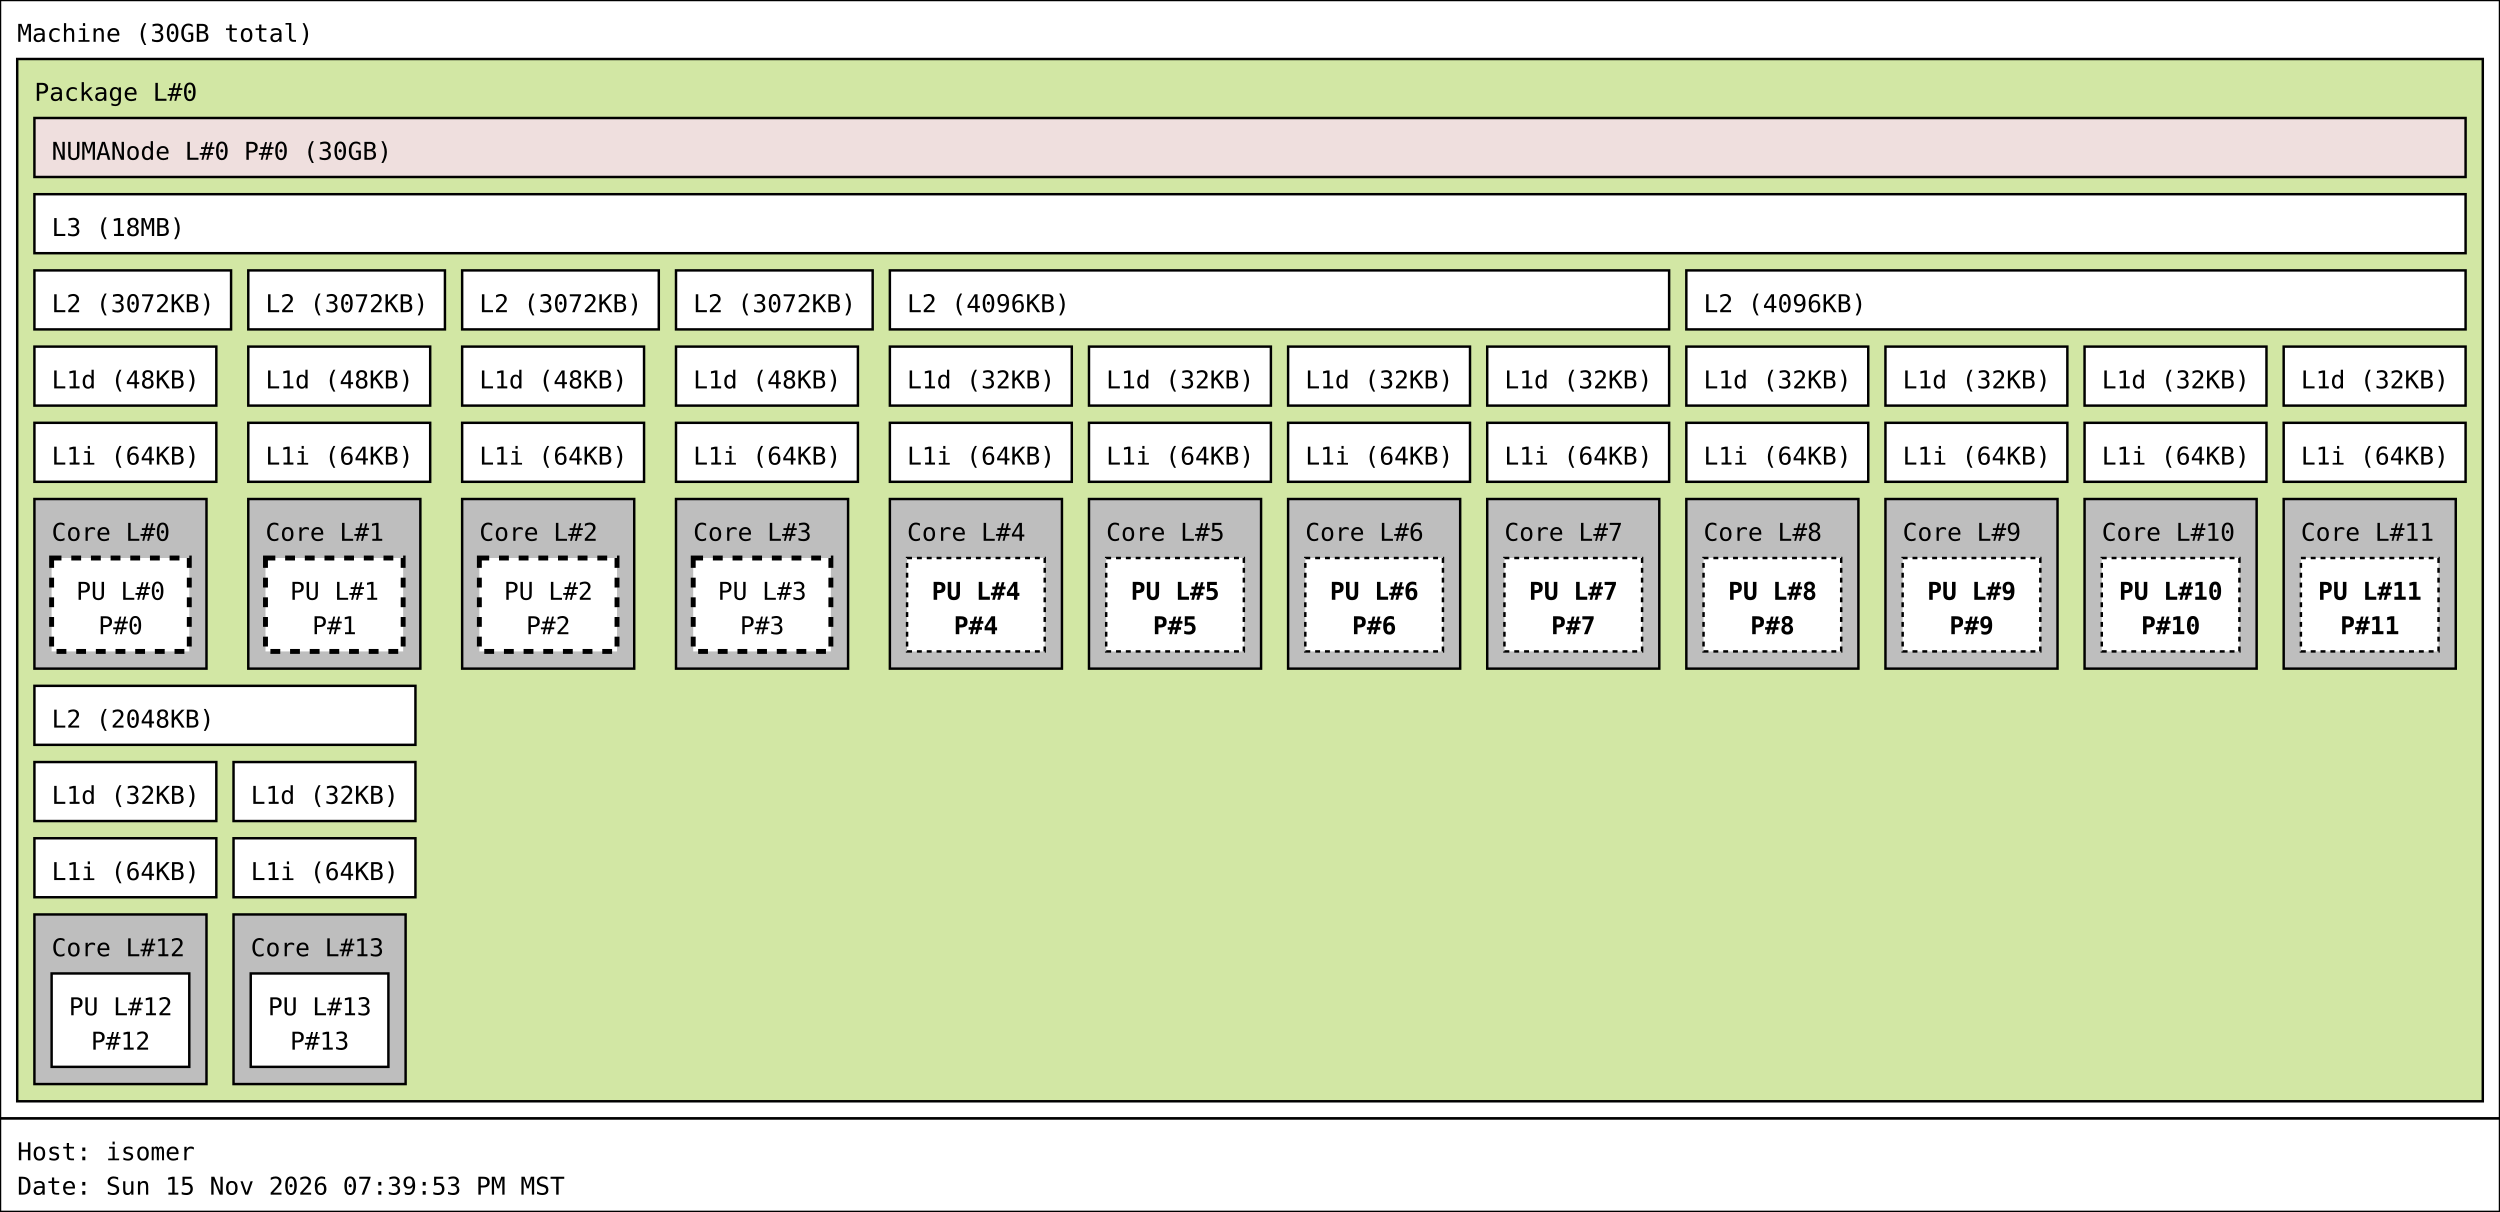
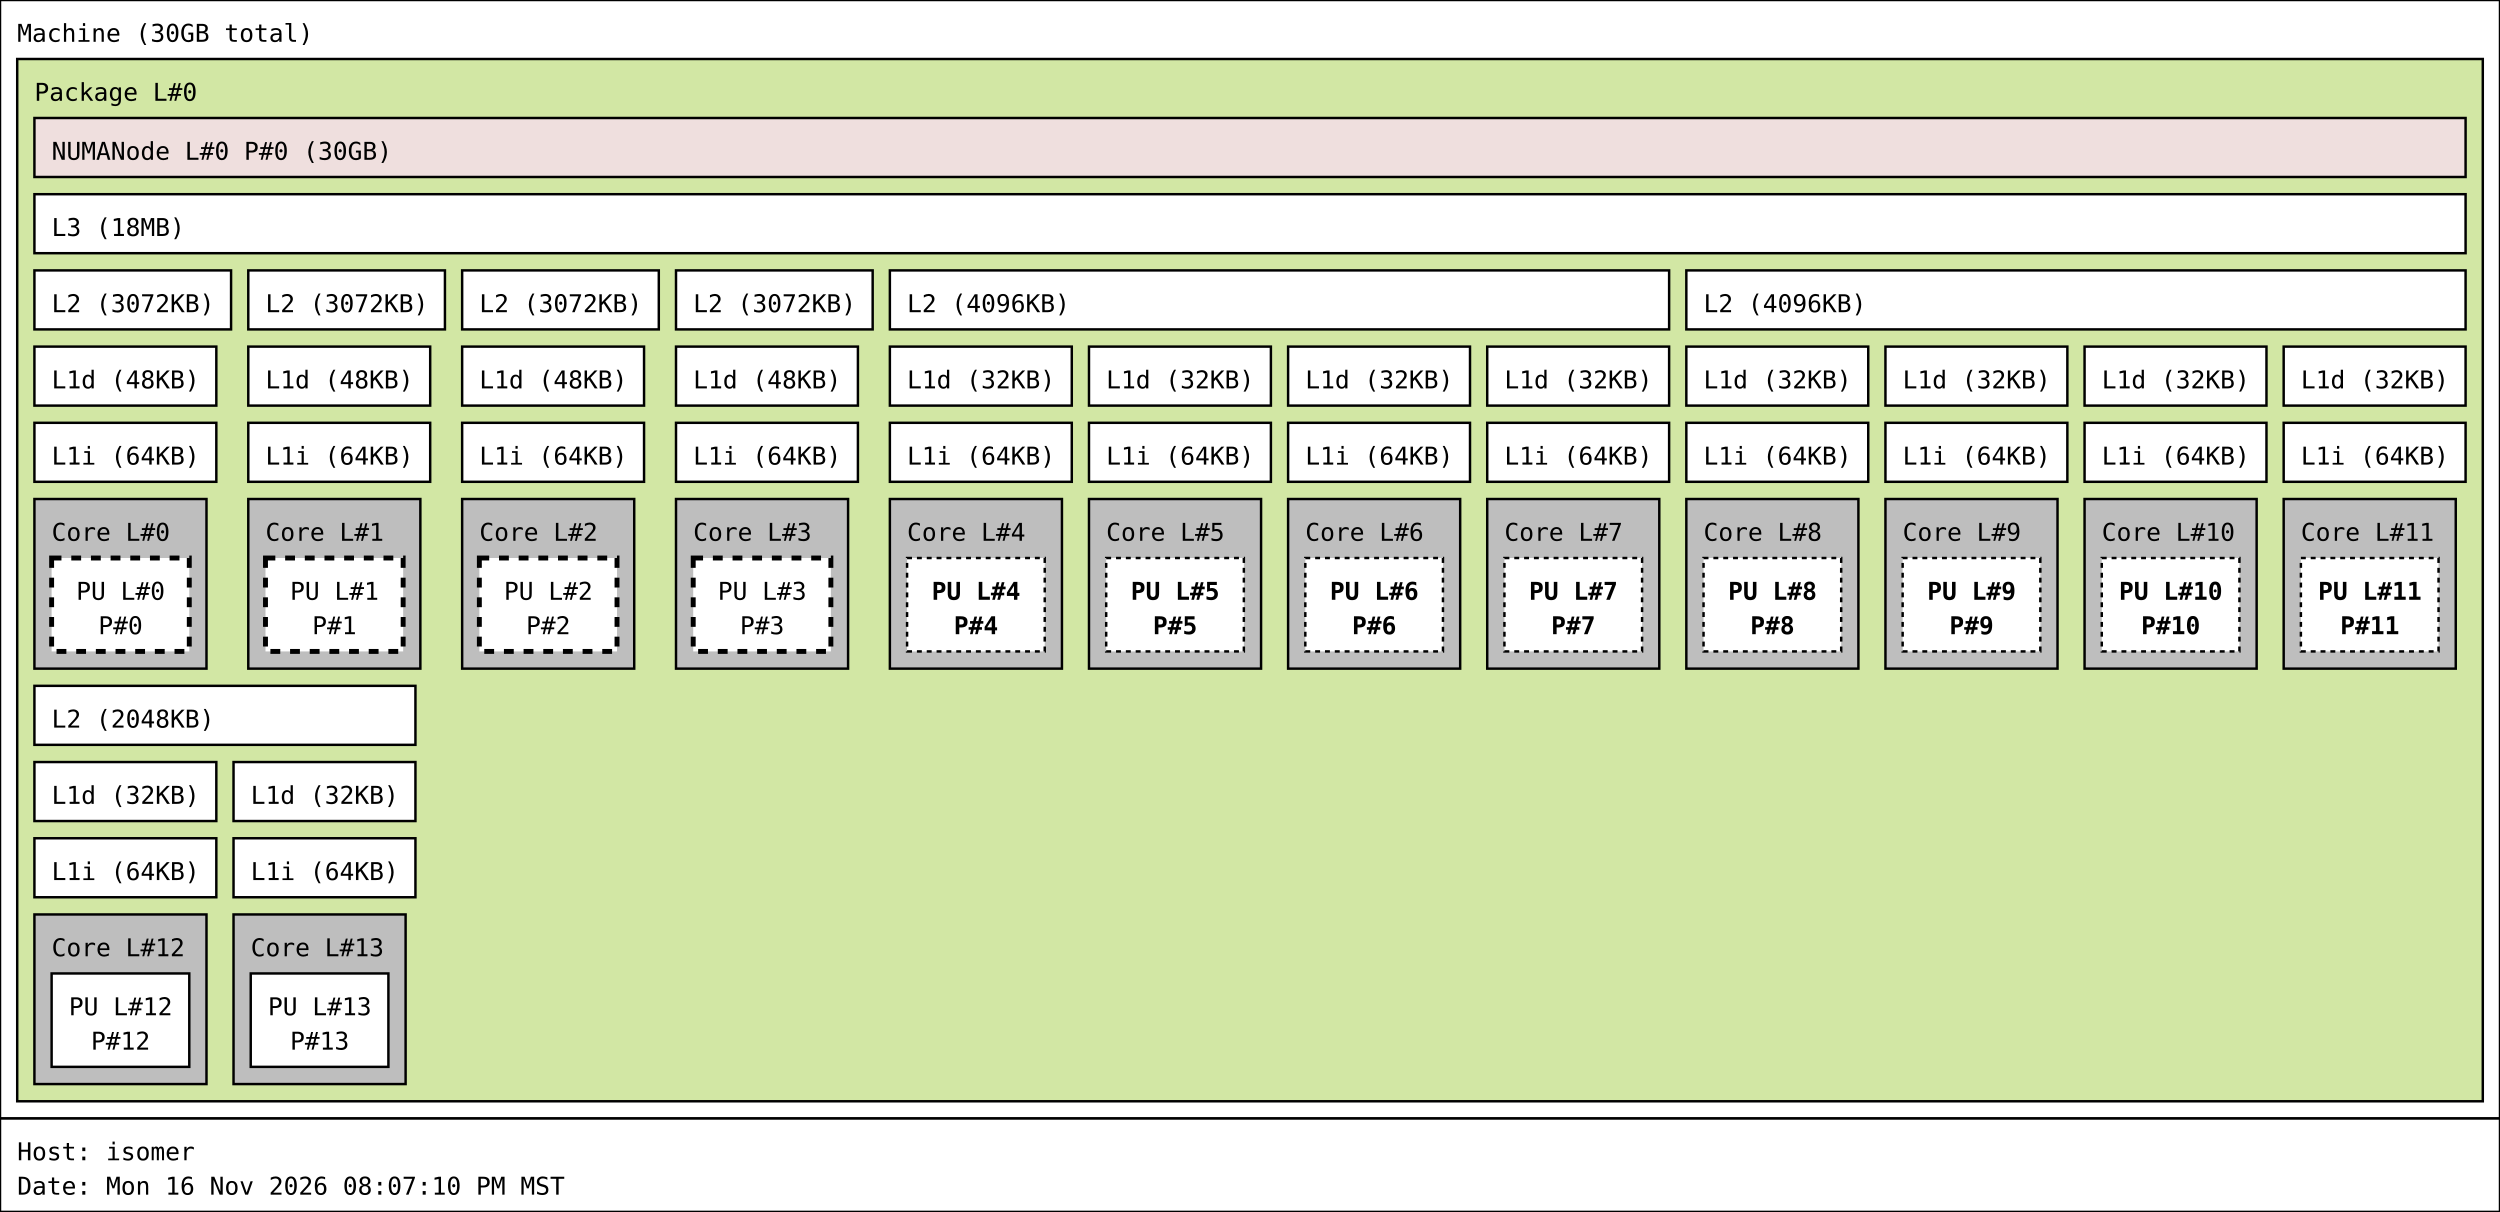
<svg xmlns="http://www.w3.org/2000/svg" width="1017px" height="493px" viewBox="0 0 1017px 493px" version="1.1">
  <rect id="Machine_0_rect" class="Machine" x="0" y="0" width="1017" height="455" fill="rgb(255,255,255)" stroke="rgb(0,0,0)" stroke-width="1" />
  <text id="Machine_0_text" class="Machine" font-family="Monospace" x="7" y="17" fill="rgb(0,0,0)" font-size="10px">Machine (30GB total)</text>
  <rect id="Package_0_rect" class="Package" x="7" y="24" width="1003" height="424" fill="rgb(210,231,164)" stroke="rgb(0,0,0)" stroke-width="1" />
  <text id="Package_0_text" class="Package" font-family="Monospace" x="14" y="41" fill="rgb(0,0,0)" font-size="10px">Package L#0</text>
  <rect id="L3_0_rect" class="L3" x="14" y="79" width="989" height="24" fill="rgb(255,255,255)" stroke="rgb(0,0,0)" stroke-width="1" />
  <text id="L3_0_text" class="L3" font-family="Monospace" x="21" y="96" fill="rgb(0,0,0)" font-size="10px">L3 (18MB)</text>
  <rect id="L2_0_rect" class="L2" x="14" y="110" width="80" height="24" fill="rgb(255,255,255)" stroke="rgb(0,0,0)" stroke-width="1" />
  <text id="L2_0_text" class="L2" font-family="Monospace" x="21" y="127" fill="rgb(0,0,0)" font-size="10px">L2 (3072KB)</text>
  <rect id="L1d_0_rect" class="L1d" x="14" y="141" width="74" height="24" fill="rgb(255,255,255)" stroke="rgb(0,0,0)" stroke-width="1" />
  <text id="L1d_0_text" class="L1d" font-family="Monospace" x="21" y="158" fill="rgb(0,0,0)" font-size="10px">L1d (48KB)</text>
  <rect id="L1i_0_rect" class="L1i" x="14" y="172" width="74" height="24" fill="rgb(255,255,255)" stroke="rgb(0,0,0)" stroke-width="1" />
  <text id="L1i_0_text" class="L1i" font-family="Monospace" x="21" y="189" fill="rgb(0,0,0)" font-size="10px">L1i (64KB)</text>
  <rect id="Core_0_rect" class="Core" x="14" y="203" width="70" height="69" fill="rgb(190,190,190)" stroke="rgb(0,0,0)" stroke-width="1" />
  <text id="Core_0_text" class="Core" font-family="Monospace" x="21" y="220" fill="rgb(0,0,0)" font-size="10px">Core L#0</text>
  <rect id="PU_0_rect" class="PU" x="21" y="227" width="56" height="38" fill="rgb(255,255,255)" stroke="rgb(0,0,0)" stroke-width="2" stroke-dasharray="4" />
  <text id="PU_0_text" class="PU" font-family="Monospace" x="31" y="244" fill="rgb(0,0,0)" font-size="10px">PU L#0</text>
  <text id="PU_0_text_1" class="PU" font-family="Monospace" x="40" y="258" fill="rgb(0,0,0)" font-size="10px">P#0</text>
  <rect id="L2_1_rect" class="L2" x="101" y="110" width="80" height="24" fill="rgb(255,255,255)" stroke="rgb(0,0,0)" stroke-width="1" />
  <text id="L2_1_text" class="L2" font-family="Monospace" x="108" y="127" fill="rgb(0,0,0)" font-size="10px">L2 (3072KB)</text>
  <rect id="L1d_1_rect" class="L1d" x="101" y="141" width="74" height="24" fill="rgb(255,255,255)" stroke="rgb(0,0,0)" stroke-width="1" />
  <text id="L1d_1_text" class="L1d" font-family="Monospace" x="108" y="158" fill="rgb(0,0,0)" font-size="10px">L1d (48KB)</text>
  <rect id="L1i_1_rect" class="L1i" x="101" y="172" width="74" height="24" fill="rgb(255,255,255)" stroke="rgb(0,0,0)" stroke-width="1" />
  <text id="L1i_1_text" class="L1i" font-family="Monospace" x="108" y="189" fill="rgb(0,0,0)" font-size="10px">L1i (64KB)</text>
  <rect id="Core_1_rect" class="Core" x="101" y="203" width="70" height="69" fill="rgb(190,190,190)" stroke="rgb(0,0,0)" stroke-width="1" />
  <text id="Core_1_text" class="Core" font-family="Monospace" x="108" y="220" fill="rgb(0,0,0)" font-size="10px">Core L#1</text>
  <rect id="PU_1_rect" class="PU" x="108" y="227" width="56" height="38" fill="rgb(255,255,255)" stroke="rgb(0,0,0)" stroke-width="2" stroke-dasharray="4" />
  <text id="PU_1_text" class="PU" font-family="Monospace" x="118" y="244" fill="rgb(0,0,0)" font-size="10px">PU L#1</text>
  <text id="PU_1_text_1" class="PU" font-family="Monospace" x="127" y="258" fill="rgb(0,0,0)" font-size="10px">P#1</text>
  <rect id="L2_2_rect" class="L2" x="188" y="110" width="80" height="24" fill="rgb(255,255,255)" stroke="rgb(0,0,0)" stroke-width="1" />
  <text id="L2_2_text" class="L2" font-family="Monospace" x="195" y="127" fill="rgb(0,0,0)" font-size="10px">L2 (3072KB)</text>
  <rect id="L1d_2_rect" class="L1d" x="188" y="141" width="74" height="24" fill="rgb(255,255,255)" stroke="rgb(0,0,0)" stroke-width="1" />
  <text id="L1d_2_text" class="L1d" font-family="Monospace" x="195" y="158" fill="rgb(0,0,0)" font-size="10px">L1d (48KB)</text>
  <rect id="L1i_2_rect" class="L1i" x="188" y="172" width="74" height="24" fill="rgb(255,255,255)" stroke="rgb(0,0,0)" stroke-width="1" />
  <text id="L1i_2_text" class="L1i" font-family="Monospace" x="195" y="189" fill="rgb(0,0,0)" font-size="10px">L1i (64KB)</text>
  <rect id="Core_2_rect" class="Core" x="188" y="203" width="70" height="69" fill="rgb(190,190,190)" stroke="rgb(0,0,0)" stroke-width="1" />
  <text id="Core_2_text" class="Core" font-family="Monospace" x="195" y="220" fill="rgb(0,0,0)" font-size="10px">Core L#2</text>
  <rect id="PU_2_rect" class="PU" x="195" y="227" width="56" height="38" fill="rgb(255,255,255)" stroke="rgb(0,0,0)" stroke-width="2" stroke-dasharray="4" />
  <text id="PU_2_text" class="PU" font-family="Monospace" x="205" y="244" fill="rgb(0,0,0)" font-size="10px">PU L#2</text>
  <text id="PU_2_text_1" class="PU" font-family="Monospace" x="214" y="258" fill="rgb(0,0,0)" font-size="10px">P#2</text>
  <rect id="L2_3_rect" class="L2" x="275" y="110" width="80" height="24" fill="rgb(255,255,255)" stroke="rgb(0,0,0)" stroke-width="1" />
  <text id="L2_3_text" class="L2" font-family="Monospace" x="282" y="127" fill="rgb(0,0,0)" font-size="10px">L2 (3072KB)</text>
  <rect id="L1d_3_rect" class="L1d" x="275" y="141" width="74" height="24" fill="rgb(255,255,255)" stroke="rgb(0,0,0)" stroke-width="1" />
  <text id="L1d_3_text" class="L1d" font-family="Monospace" x="282" y="158" fill="rgb(0,0,0)" font-size="10px">L1d (48KB)</text>
  <rect id="L1i_3_rect" class="L1i" x="275" y="172" width="74" height="24" fill="rgb(255,255,255)" stroke="rgb(0,0,0)" stroke-width="1" />
  <text id="L1i_3_text" class="L1i" font-family="Monospace" x="282" y="189" fill="rgb(0,0,0)" font-size="10px">L1i (64KB)</text>
  <rect id="Core_3_rect" class="Core" x="275" y="203" width="70" height="69" fill="rgb(190,190,190)" stroke="rgb(0,0,0)" stroke-width="1" />
  <text id="Core_3_text" class="Core" font-family="Monospace" x="282" y="220" fill="rgb(0,0,0)" font-size="10px">Core L#3</text>
  <rect id="PU_3_rect" class="PU" x="282" y="227" width="56" height="38" fill="rgb(255,255,255)" stroke="rgb(0,0,0)" stroke-width="2" stroke-dasharray="4" />
  <text id="PU_3_text" class="PU" font-family="Monospace" x="292" y="244" fill="rgb(0,0,0)" font-size="10px">PU L#3</text>
  <text id="PU_3_text_1" class="PU" font-family="Monospace" x="301" y="258" fill="rgb(0,0,0)" font-size="10px">P#3</text>
  <rect id="L2_4_rect" class="L2" x="362" y="110" width="317" height="24" fill="rgb(255,255,255)" stroke="rgb(0,0,0)" stroke-width="1" />
  <text id="L2_4_text" class="L2" font-family="Monospace" x="369" y="127" fill="rgb(0,0,0)" font-size="10px">L2 (4096KB)</text>
  <rect id="L1d_4_rect" class="L1d" x="362" y="141" width="74" height="24" fill="rgb(255,255,255)" stroke="rgb(0,0,0)" stroke-width="1" />
  <text id="L1d_4_text" class="L1d" font-family="Monospace" x="369" y="158" fill="rgb(0,0,0)" font-size="10px">L1d (32KB)</text>
  <rect id="L1i_4_rect" class="L1i" x="362" y="172" width="74" height="24" fill="rgb(255,255,255)" stroke="rgb(0,0,0)" stroke-width="1" />
  <text id="L1i_4_text" class="L1i" font-family="Monospace" x="369" y="189" fill="rgb(0,0,0)" font-size="10px">L1i (64KB)</text>
  <rect id="Core_4_rect" class="Core" x="362" y="203" width="70" height="69" fill="rgb(190,190,190)" stroke="rgb(0,0,0)" stroke-width="1" />
  <text id="Core_4_text" class="Core" font-family="Monospace" x="369" y="220" fill="rgb(0,0,0)" font-size="10px">Core L#4</text>
  <rect id="PU_4_rect" class="PU" x="369" y="227" width="56" height="38" fill="rgb(255,255,255)" stroke="rgb(0,0,0)" stroke-width="1" stroke-dasharray="2" />
  <text id="PU_4_text" class="PU" font-family="Monospace" font-weight="bold" x="379" y="244" fill="rgb(0,0,0)" font-size="10px">PU L#4</text>
  <text id="PU_4_text_1" class="PU" font-family="Monospace" font-weight="bold" x="388" y="258" fill="rgb(0,0,0)" font-size="10px">P#4</text>
  <rect id="L1d_5_rect" class="L1d" x="443" y="141" width="74" height="24" fill="rgb(255,255,255)" stroke="rgb(0,0,0)" stroke-width="1" />
  <text id="L1d_5_text" class="L1d" font-family="Monospace" x="450" y="158" fill="rgb(0,0,0)" font-size="10px">L1d (32KB)</text>
  <rect id="L1i_5_rect" class="L1i" x="443" y="172" width="74" height="24" fill="rgb(255,255,255)" stroke="rgb(0,0,0)" stroke-width="1" />
  <text id="L1i_5_text" class="L1i" font-family="Monospace" x="450" y="189" fill="rgb(0,0,0)" font-size="10px">L1i (64KB)</text>
  <rect id="Core_5_rect" class="Core" x="443" y="203" width="70" height="69" fill="rgb(190,190,190)" stroke="rgb(0,0,0)" stroke-width="1" />
  <text id="Core_5_text" class="Core" font-family="Monospace" x="450" y="220" fill="rgb(0,0,0)" font-size="10px">Core L#5</text>
  <rect id="PU_5_rect" class="PU" x="450" y="227" width="56" height="38" fill="rgb(255,255,255)" stroke="rgb(0,0,0)" stroke-width="1" stroke-dasharray="2" />
  <text id="PU_5_text" class="PU" font-family="Monospace" font-weight="bold" x="460" y="244" fill="rgb(0,0,0)" font-size="10px">PU L#5</text>
  <text id="PU_5_text_1" class="PU" font-family="Monospace" font-weight="bold" x="469" y="258" fill="rgb(0,0,0)" font-size="10px">P#5</text>
  <rect id="L1d_6_rect" class="L1d" x="524" y="141" width="74" height="24" fill="rgb(255,255,255)" stroke="rgb(0,0,0)" stroke-width="1" />
  <text id="L1d_6_text" class="L1d" font-family="Monospace" x="531" y="158" fill="rgb(0,0,0)" font-size="10px">L1d (32KB)</text>
  <rect id="L1i_6_rect" class="L1i" x="524" y="172" width="74" height="24" fill="rgb(255,255,255)" stroke="rgb(0,0,0)" stroke-width="1" />
  <text id="L1i_6_text" class="L1i" font-family="Monospace" x="531" y="189" fill="rgb(0,0,0)" font-size="10px">L1i (64KB)</text>
  <rect id="Core_6_rect" class="Core" x="524" y="203" width="70" height="69" fill="rgb(190,190,190)" stroke="rgb(0,0,0)" stroke-width="1" />
  <text id="Core_6_text" class="Core" font-family="Monospace" x="531" y="220" fill="rgb(0,0,0)" font-size="10px">Core L#6</text>
  <rect id="PU_6_rect" class="PU" x="531" y="227" width="56" height="38" fill="rgb(255,255,255)" stroke="rgb(0,0,0)" stroke-width="1" stroke-dasharray="2" />
  <text id="PU_6_text" class="PU" font-family="Monospace" font-weight="bold" x="541" y="244" fill="rgb(0,0,0)" font-size="10px">PU L#6</text>
  <text id="PU_6_text_1" class="PU" font-family="Monospace" font-weight="bold" x="550" y="258" fill="rgb(0,0,0)" font-size="10px">P#6</text>
  <rect id="L1d_7_rect" class="L1d" x="605" y="141" width="74" height="24" fill="rgb(255,255,255)" stroke="rgb(0,0,0)" stroke-width="1" />
  <text id="L1d_7_text" class="L1d" font-family="Monospace" x="612" y="158" fill="rgb(0,0,0)" font-size="10px">L1d (32KB)</text>
  <rect id="L1i_7_rect" class="L1i" x="605" y="172" width="74" height="24" fill="rgb(255,255,255)" stroke="rgb(0,0,0)" stroke-width="1" />
  <text id="L1i_7_text" class="L1i" font-family="Monospace" x="612" y="189" fill="rgb(0,0,0)" font-size="10px">L1i (64KB)</text>
  <rect id="Core_7_rect" class="Core" x="605" y="203" width="70" height="69" fill="rgb(190,190,190)" stroke="rgb(0,0,0)" stroke-width="1" />
  <text id="Core_7_text" class="Core" font-family="Monospace" x="612" y="220" fill="rgb(0,0,0)" font-size="10px">Core L#7</text>
  <rect id="PU_7_rect" class="PU" x="612" y="227" width="56" height="38" fill="rgb(255,255,255)" stroke="rgb(0,0,0)" stroke-width="1" stroke-dasharray="2" />
  <text id="PU_7_text" class="PU" font-family="Monospace" font-weight="bold" x="622" y="244" fill="rgb(0,0,0)" font-size="10px">PU L#7</text>
  <text id="PU_7_text_1" class="PU" font-family="Monospace" font-weight="bold" x="631" y="258" fill="rgb(0,0,0)" font-size="10px">P#7</text>
  <rect id="L2_5_rect" class="L2" x="686" y="110" width="317" height="24" fill="rgb(255,255,255)" stroke="rgb(0,0,0)" stroke-width="1" />
  <text id="L2_5_text" class="L2" font-family="Monospace" x="693" y="127" fill="rgb(0,0,0)" font-size="10px">L2 (4096KB)</text>
  <rect id="L1d_8_rect" class="L1d" x="686" y="141" width="74" height="24" fill="rgb(255,255,255)" stroke="rgb(0,0,0)" stroke-width="1" />
  <text id="L1d_8_text" class="L1d" font-family="Monospace" x="693" y="158" fill="rgb(0,0,0)" font-size="10px">L1d (32KB)</text>
  <rect id="L1i_8_rect" class="L1i" x="686" y="172" width="74" height="24" fill="rgb(255,255,255)" stroke="rgb(0,0,0)" stroke-width="1" />
  <text id="L1i_8_text" class="L1i" font-family="Monospace" x="693" y="189" fill="rgb(0,0,0)" font-size="10px">L1i (64KB)</text>
  <rect id="Core_8_rect" class="Core" x="686" y="203" width="70" height="69" fill="rgb(190,190,190)" stroke="rgb(0,0,0)" stroke-width="1" />
  <text id="Core_8_text" class="Core" font-family="Monospace" x="693" y="220" fill="rgb(0,0,0)" font-size="10px">Core L#8</text>
  <rect id="PU_8_rect" class="PU" x="693" y="227" width="56" height="38" fill="rgb(255,255,255)" stroke="rgb(0,0,0)" stroke-width="1" stroke-dasharray="2" />
  <text id="PU_8_text" class="PU" font-family="Monospace" font-weight="bold" x="703" y="244" fill="rgb(0,0,0)" font-size="10px">PU L#8</text>
  <text id="PU_8_text_1" class="PU" font-family="Monospace" font-weight="bold" x="712" y="258" fill="rgb(0,0,0)" font-size="10px">P#8</text>
  <rect id="L1d_9_rect" class="L1d" x="767" y="141" width="74" height="24" fill="rgb(255,255,255)" stroke="rgb(0,0,0)" stroke-width="1" />
  <text id="L1d_9_text" class="L1d" font-family="Monospace" x="774" y="158" fill="rgb(0,0,0)" font-size="10px">L1d (32KB)</text>
  <rect id="L1i_9_rect" class="L1i" x="767" y="172" width="74" height="24" fill="rgb(255,255,255)" stroke="rgb(0,0,0)" stroke-width="1" />
  <text id="L1i_9_text" class="L1i" font-family="Monospace" x="774" y="189" fill="rgb(0,0,0)" font-size="10px">L1i (64KB)</text>
  <rect id="Core_9_rect" class="Core" x="767" y="203" width="70" height="69" fill="rgb(190,190,190)" stroke="rgb(0,0,0)" stroke-width="1" />
  <text id="Core_9_text" class="Core" font-family="Monospace" x="774" y="220" fill="rgb(0,0,0)" font-size="10px">Core L#9</text>
  <rect id="PU_9_rect" class="PU" x="774" y="227" width="56" height="38" fill="rgb(255,255,255)" stroke="rgb(0,0,0)" stroke-width="1" stroke-dasharray="2" />
  <text id="PU_9_text" class="PU" font-family="Monospace" font-weight="bold" x="784" y="244" fill="rgb(0,0,0)" font-size="10px">PU L#9</text>
  <text id="PU_9_text_1" class="PU" font-family="Monospace" font-weight="bold" x="793" y="258" fill="rgb(0,0,0)" font-size="10px">P#9</text>
  <rect id="L1d_10_rect" class="L1d" x="848" y="141" width="74" height="24" fill="rgb(255,255,255)" stroke="rgb(0,0,0)" stroke-width="1" />
  <text id="L1d_10_text" class="L1d" font-family="Monospace" x="855" y="158" fill="rgb(0,0,0)" font-size="10px">L1d (32KB)</text>
  <rect id="L1i_10_rect" class="L1i" x="848" y="172" width="74" height="24" fill="rgb(255,255,255)" stroke="rgb(0,0,0)" stroke-width="1" />
  <text id="L1i_10_text" class="L1i" font-family="Monospace" x="855" y="189" fill="rgb(0,0,0)" font-size="10px">L1i (64KB)</text>
  <rect id="Core_10_rect" class="Core" x="848" y="203" width="70" height="69" fill="rgb(190,190,190)" stroke="rgb(0,0,0)" stroke-width="1" />
  <text id="Core_10_text" class="Core" font-family="Monospace" x="855" y="220" fill="rgb(0,0,0)" font-size="10px">Core L#10</text>
  <rect id="PU_10_rect" class="PU" x="855" y="227" width="56" height="38" fill="rgb(255,255,255)" stroke="rgb(0,0,0)" stroke-width="1" stroke-dasharray="2" />
  <text id="PU_10_text" class="PU" font-family="Monospace" font-weight="bold" x="862" y="244" fill="rgb(0,0,0)" font-size="10px">PU L#10</text>
  <text id="PU_10_text_1" class="PU" font-family="Monospace" font-weight="bold" x="871" y="258" fill="rgb(0,0,0)" font-size="10px">P#10</text>
  <rect id="L1d_11_rect" class="L1d" x="929" y="141" width="74" height="24" fill="rgb(255,255,255)" stroke="rgb(0,0,0)" stroke-width="1" />
  <text id="L1d_11_text" class="L1d" font-family="Monospace" x="936" y="158" fill="rgb(0,0,0)" font-size="10px">L1d (32KB)</text>
  <rect id="L1i_11_rect" class="L1i" x="929" y="172" width="74" height="24" fill="rgb(255,255,255)" stroke="rgb(0,0,0)" stroke-width="1" />
  <text id="L1i_11_text" class="L1i" font-family="Monospace" x="936" y="189" fill="rgb(0,0,0)" font-size="10px">L1i (64KB)</text>
  <rect id="Core_11_rect" class="Core" x="929" y="203" width="70" height="69" fill="rgb(190,190,190)" stroke="rgb(0,0,0)" stroke-width="1" />
  <text id="Core_11_text" class="Core" font-family="Monospace" x="936" y="220" fill="rgb(0,0,0)" font-size="10px">Core L#11</text>
  <rect id="PU_11_rect" class="PU" x="936" y="227" width="56" height="38" fill="rgb(255,255,255)" stroke="rgb(0,0,0)" stroke-width="1" stroke-dasharray="2" />
  <text id="PU_11_text" class="PU" font-family="Monospace" font-weight="bold" x="943" y="244" fill="rgb(0,0,0)" font-size="10px">PU L#11</text>
  <text id="PU_11_text_1" class="PU" font-family="Monospace" font-weight="bold" x="952" y="258" fill="rgb(0,0,0)" font-size="10px">P#11</text>
  <rect id="L2_6_rect" class="L2" x="14" y="279" width="155" height="24" fill="rgb(255,255,255)" stroke="rgb(0,0,0)" stroke-width="1" />
  <text id="L2_6_text" class="L2" font-family="Monospace" x="21" y="296" fill="rgb(0,0,0)" font-size="10px">L2 (2048KB)</text>
  <rect id="L1d_12_rect" class="L1d" x="14" y="310" width="74" height="24" fill="rgb(255,255,255)" stroke="rgb(0,0,0)" stroke-width="1" />
  <text id="L1d_12_text" class="L1d" font-family="Monospace" x="21" y="327" fill="rgb(0,0,0)" font-size="10px">L1d (32KB)</text>
  <rect id="L1i_12_rect" class="L1i" x="14" y="341" width="74" height="24" fill="rgb(255,255,255)" stroke="rgb(0,0,0)" stroke-width="1" />
  <text id="L1i_12_text" class="L1i" font-family="Monospace" x="21" y="358" fill="rgb(0,0,0)" font-size="10px">L1i (64KB)</text>
  <rect id="Core_12_rect" class="Core" x="14" y="372" width="70" height="69" fill="rgb(190,190,190)" stroke="rgb(0,0,0)" stroke-width="1" />
  <text id="Core_12_text" class="Core" font-family="Monospace" x="21" y="389" fill="rgb(0,0,0)" font-size="10px">Core L#12</text>
  <rect id="PU_12_rect" class="PU" x="21" y="396" width="56" height="38" fill="rgb(255,255,255)" stroke="rgb(0,0,0)" stroke-width="1" />
  <text id="PU_12_text" class="PU" font-family="Monospace" x="28" y="413" fill="rgb(0,0,0)" font-size="10px">PU L#12</text>
  <text id="PU_12_text_1" class="PU" font-family="Monospace" x="37" y="427" fill="rgb(0,0,0)" font-size="10px">P#12</text>
  <rect id="L1d_13_rect" class="L1d" x="95" y="310" width="74" height="24" fill="rgb(255,255,255)" stroke="rgb(0,0,0)" stroke-width="1" />
  <text id="L1d_13_text" class="L1d" font-family="Monospace" x="102" y="327" fill="rgb(0,0,0)" font-size="10px">L1d (32KB)</text>
  <rect id="L1i_13_rect" class="L1i" x="95" y="341" width="74" height="24" fill="rgb(255,255,255)" stroke="rgb(0,0,0)" stroke-width="1" />
  <text id="L1i_13_text" class="L1i" font-family="Monospace" x="102" y="358" fill="rgb(0,0,0)" font-size="10px">L1i (64KB)</text>
  <rect id="Core_13_rect" class="Core" x="95" y="372" width="70" height="69" fill="rgb(190,190,190)" stroke="rgb(0,0,0)" stroke-width="1" />
  <text id="Core_13_text" class="Core" font-family="Monospace" x="102" y="389" fill="rgb(0,0,0)" font-size="10px">Core L#13</text>
  <rect id="PU_13_rect" class="PU" x="102" y="396" width="56" height="38" fill="rgb(255,255,255)" stroke="rgb(0,0,0)" stroke-width="1" />
  <text id="PU_13_text" class="PU" font-family="Monospace" x="109" y="413" fill="rgb(0,0,0)" font-size="10px">PU L#13</text>
  <text id="PU_13_text_1" class="PU" font-family="Monospace" x="118" y="427" fill="rgb(0,0,0)" font-size="10px">P#13</text>
  <rect id="NUMANode_0_rect" class="NUMANode" x="14" y="48" width="989" height="24" fill="rgb(239,223,222)" stroke="rgb(0,0,0)" stroke-width="1" />
  <text id="NUMANode_0_text" class="NUMANode" font-family="Monospace" x="21" y="65" fill="rgb(0,0,0)" font-size="10px">NUMANode L#0 P#0 (30GB)</text>
  <rect id="anon_rect" x="0" y="455" width="1017" height="38" fill="rgb(255,255,255)" stroke="rgb(0,0,0)" stroke-width="1" />
  <text id="anon_text" font-family="Monospace" x="7" y="472" fill="rgb(0,0,0)" font-size="10px">Host: isomer</text>
-   <text id="anon_text_1" font-family="Monospace" x="7" y="486" fill="rgb(0,0,0)" font-size="10px">Date: Sun 15 Nov 2026 07:39:53 PM MST</text>
+   <text id="anon_text_1" font-family="Monospace" x="7" y="486" fill="rgb(0,0,0)" font-size="10px">Date: Mon 16 Nov 2026 08:07:10 PM MST</text>
</svg>
